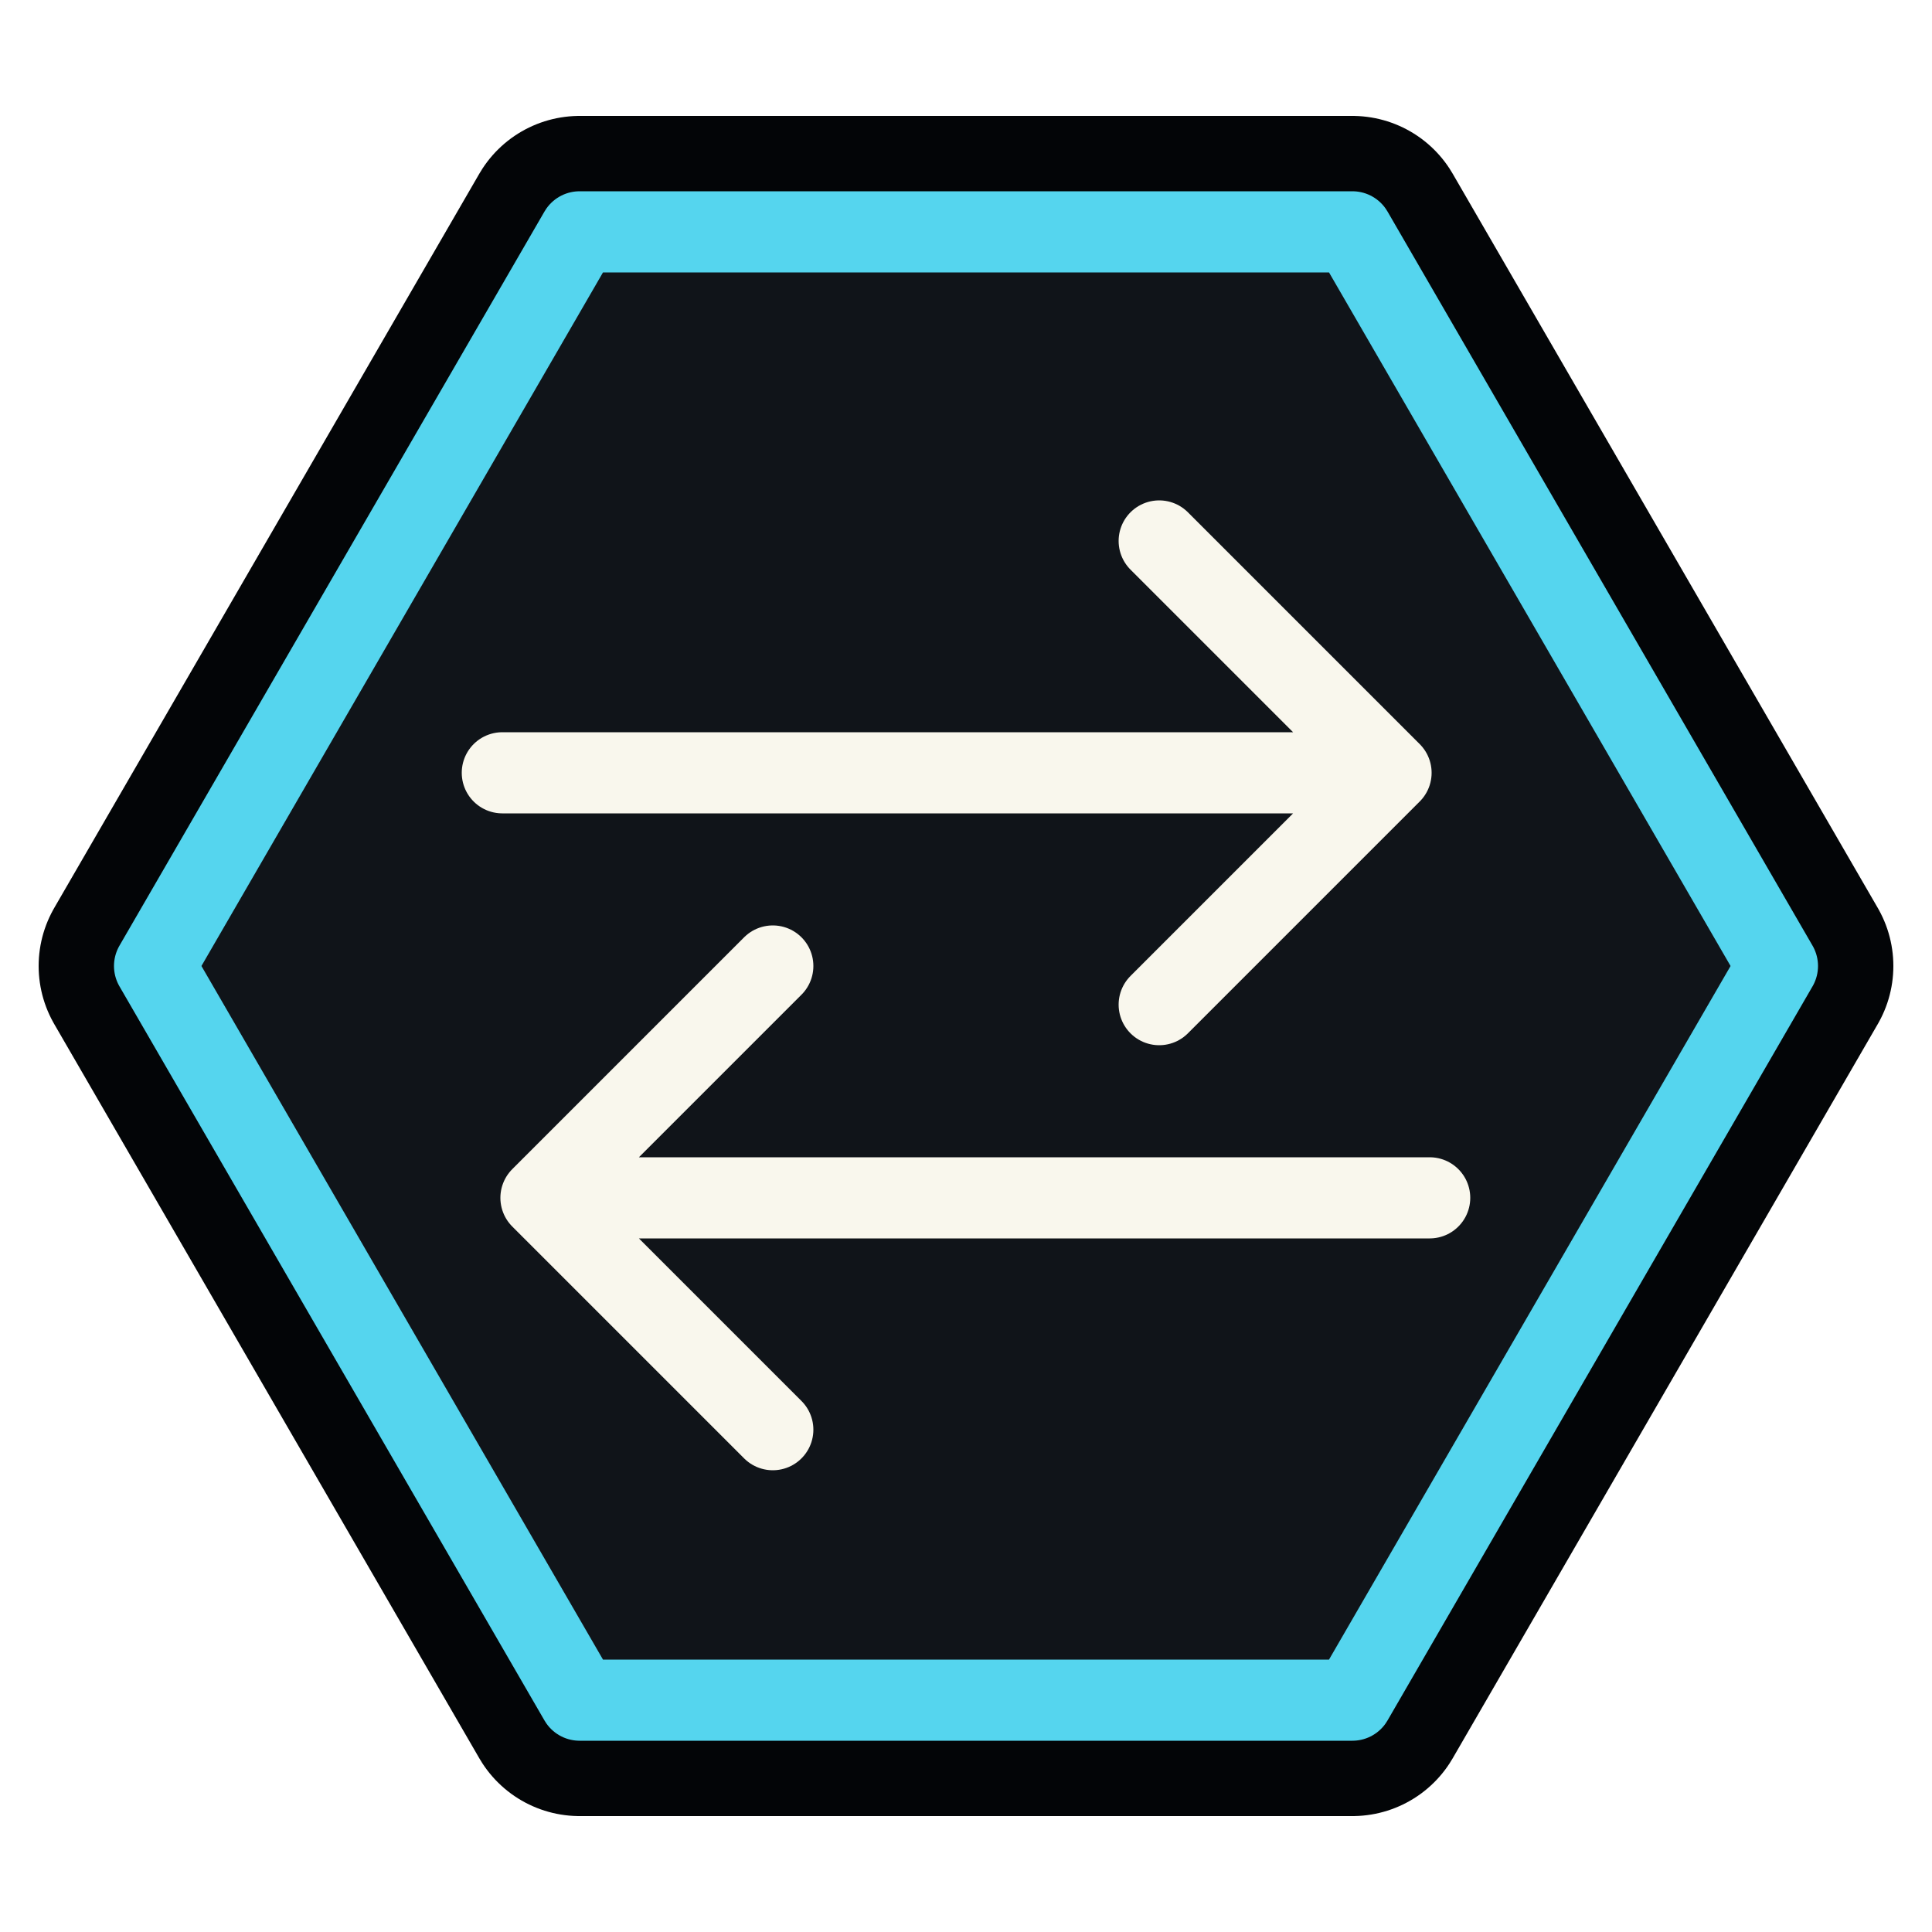
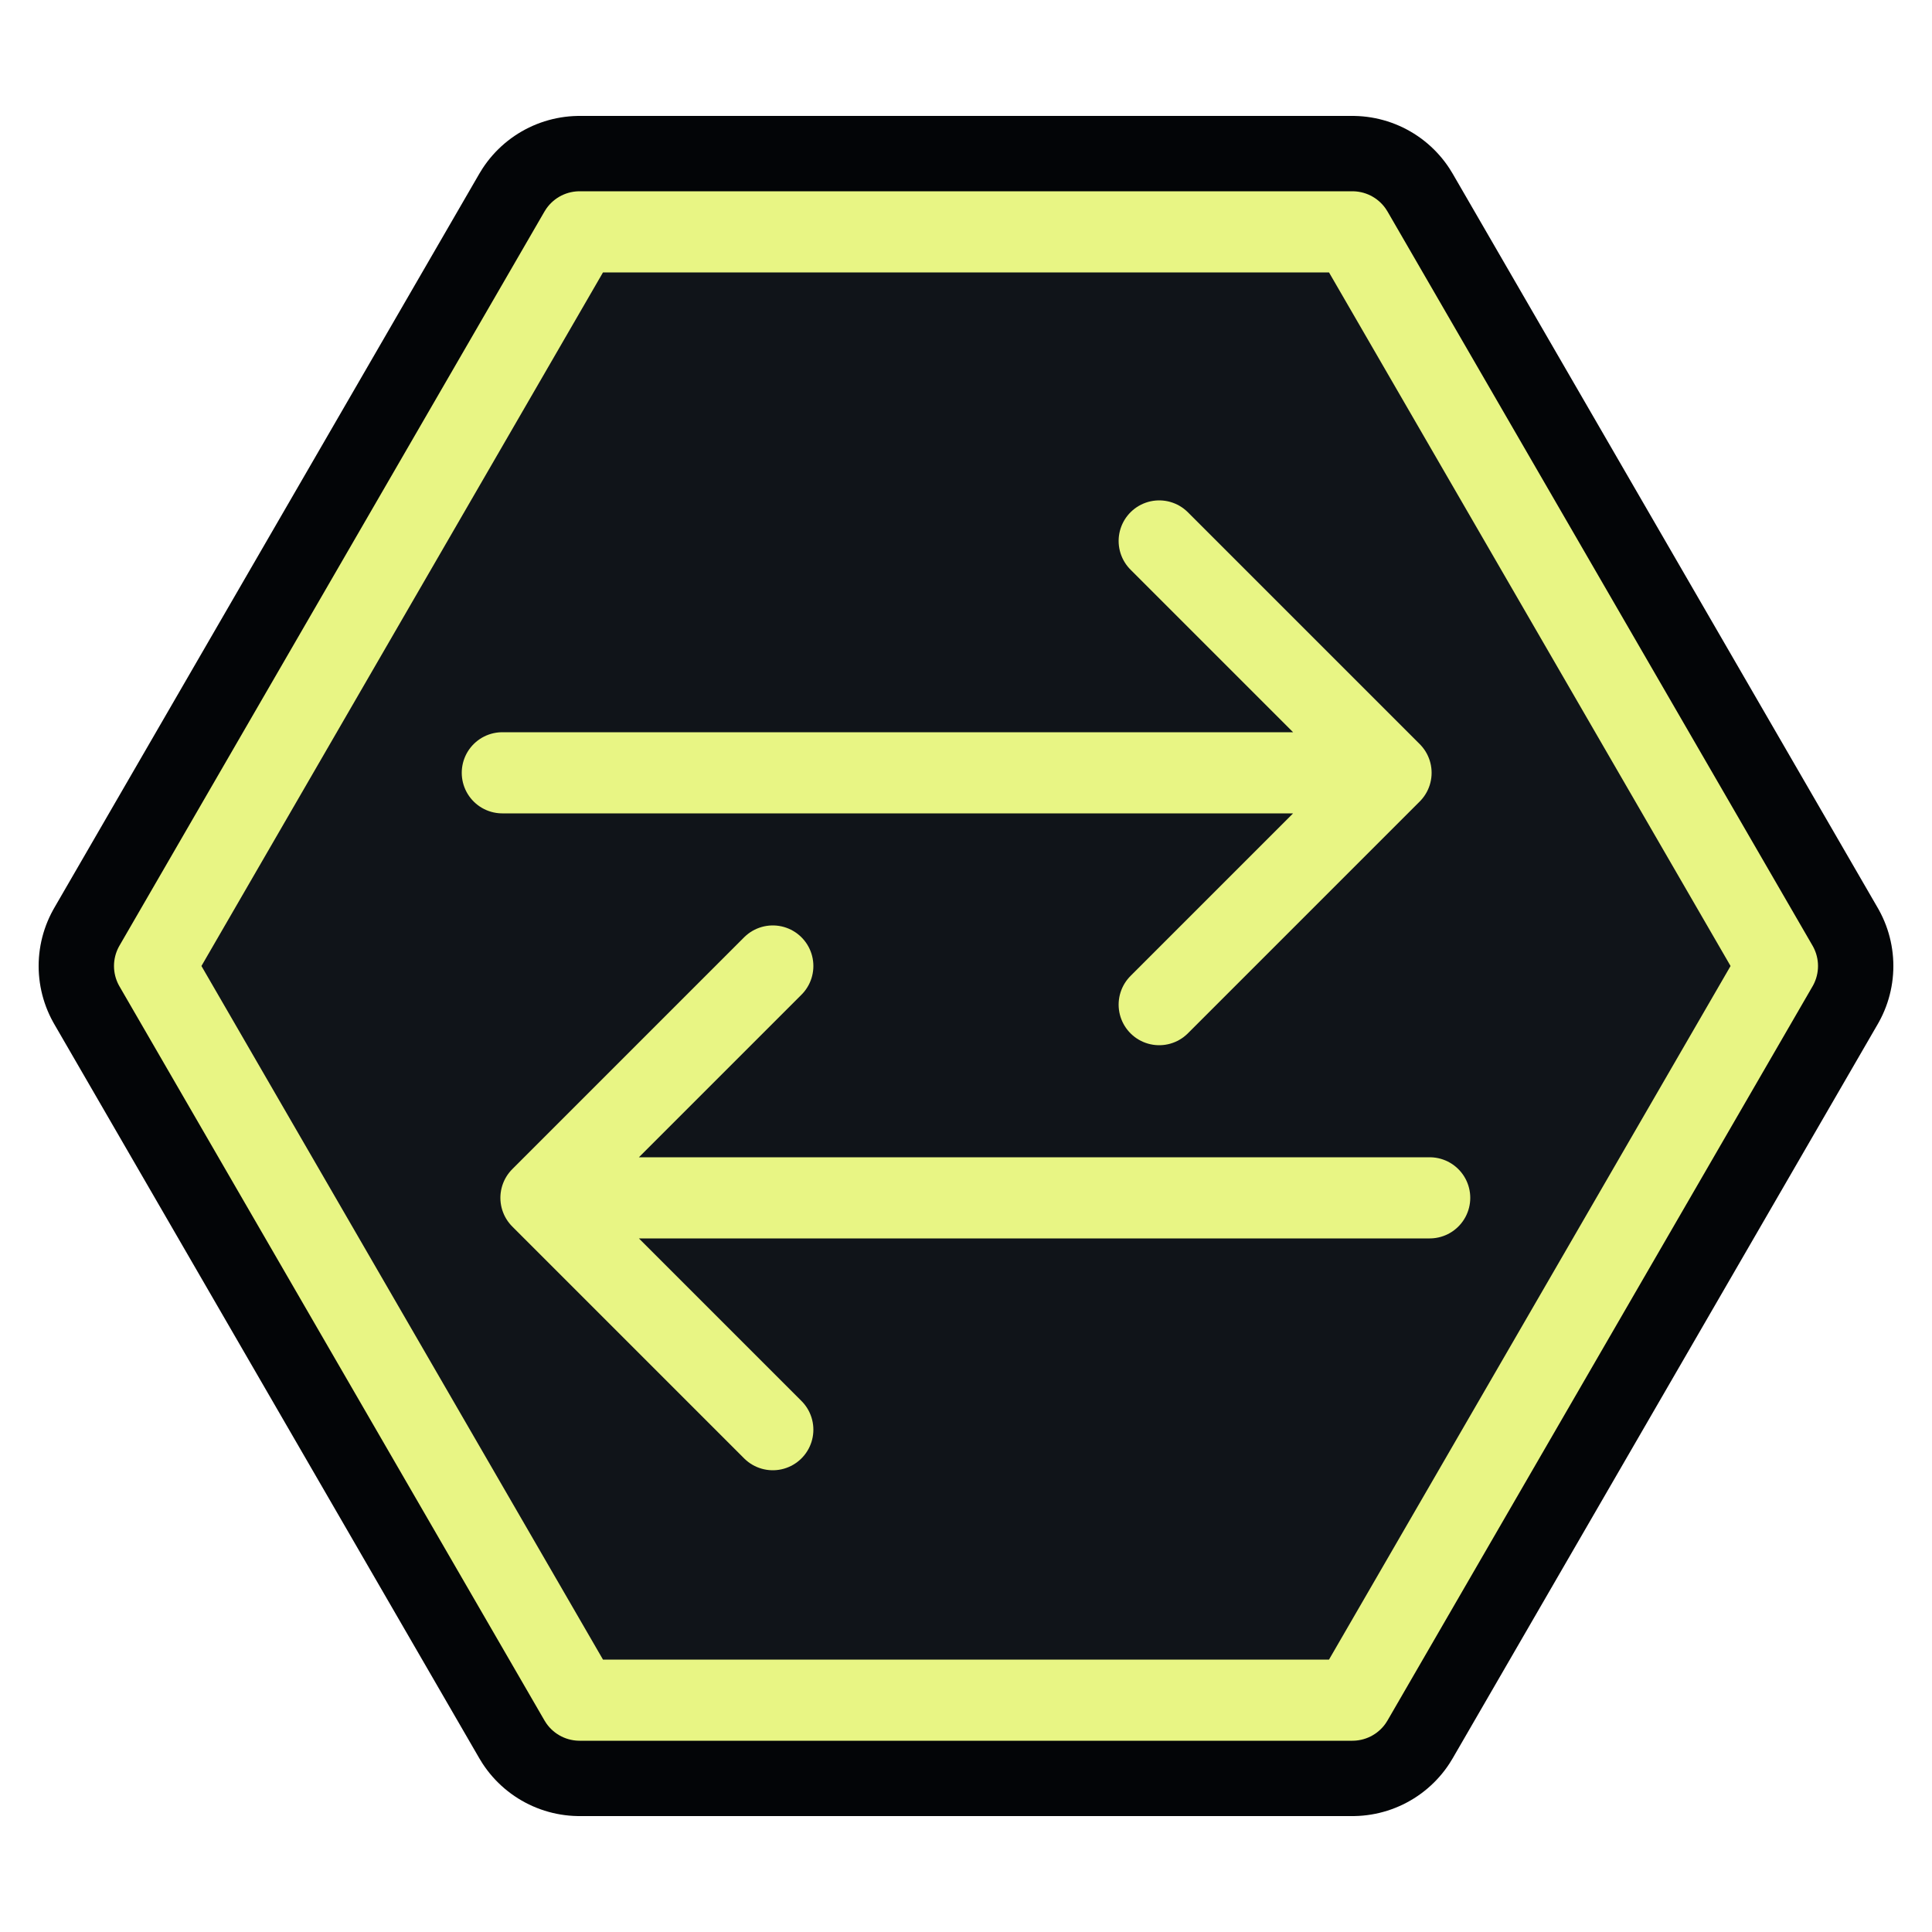
<svg xmlns="http://www.w3.org/2000/svg" viewBox="-3 -3 50 50">
  <g stroke="#030507" stroke-width="6" stroke-linejoin="round" fill="#101419">
    <path d="m12 3 20 0 11 19-11 19H12L1 22Z" />
  </g>
-   <g fill="#101419" stroke="#55d5ee" stroke-width="2.1" stroke-linejoin="round">
+   <g fill="#101419" stroke="hsl(67 85% 74%)" stroke-width="2.1" stroke-linejoin="round">
    <path d="m12 3 20 0 11 19-11 19H12L1 22Z" />
  </g>
-   <g fill="none" stroke="#f9f7ed" stroke-width="2.1" stroke-linecap="round" stroke-linejoin="round">
+   <g fill="none" stroke="hsl(67 85% 74%)" stroke-width="2.1" stroke-linecap="round" stroke-linejoin="round">
    <path d="M10 17h23M27 11l6 6-6 6M34 28H11M17 22l-6 6 6 6" />
  </g>
</svg>
